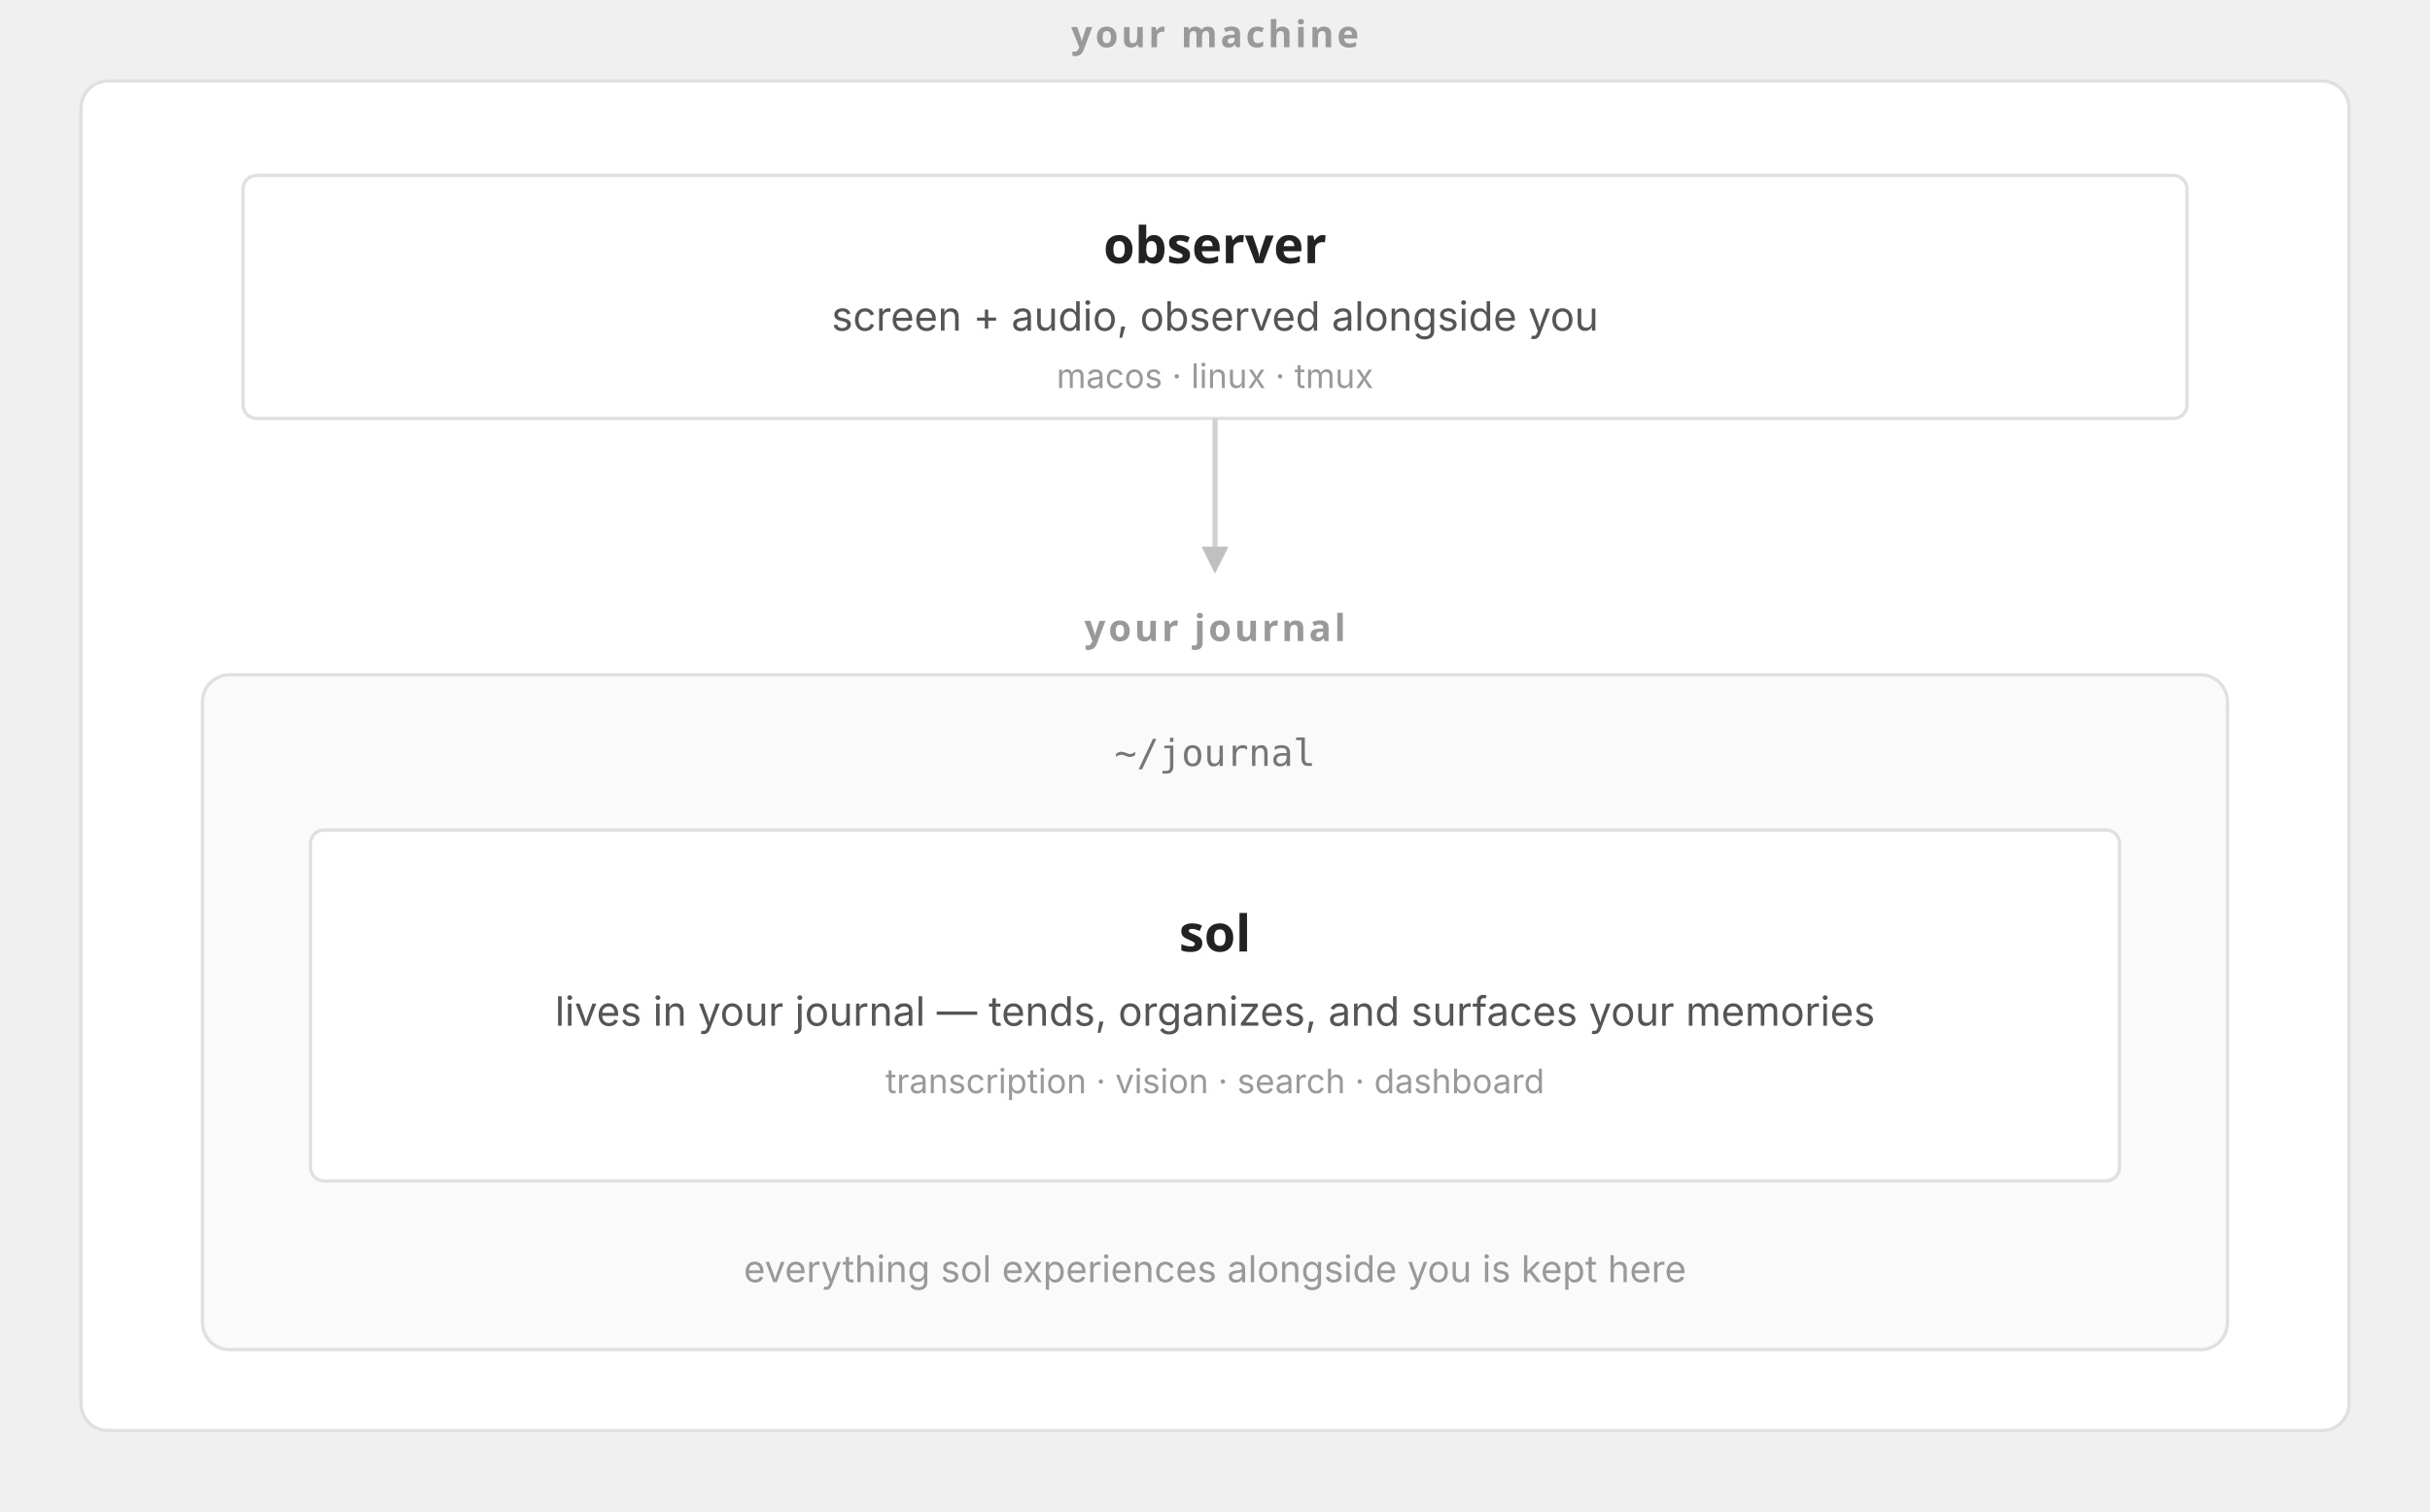
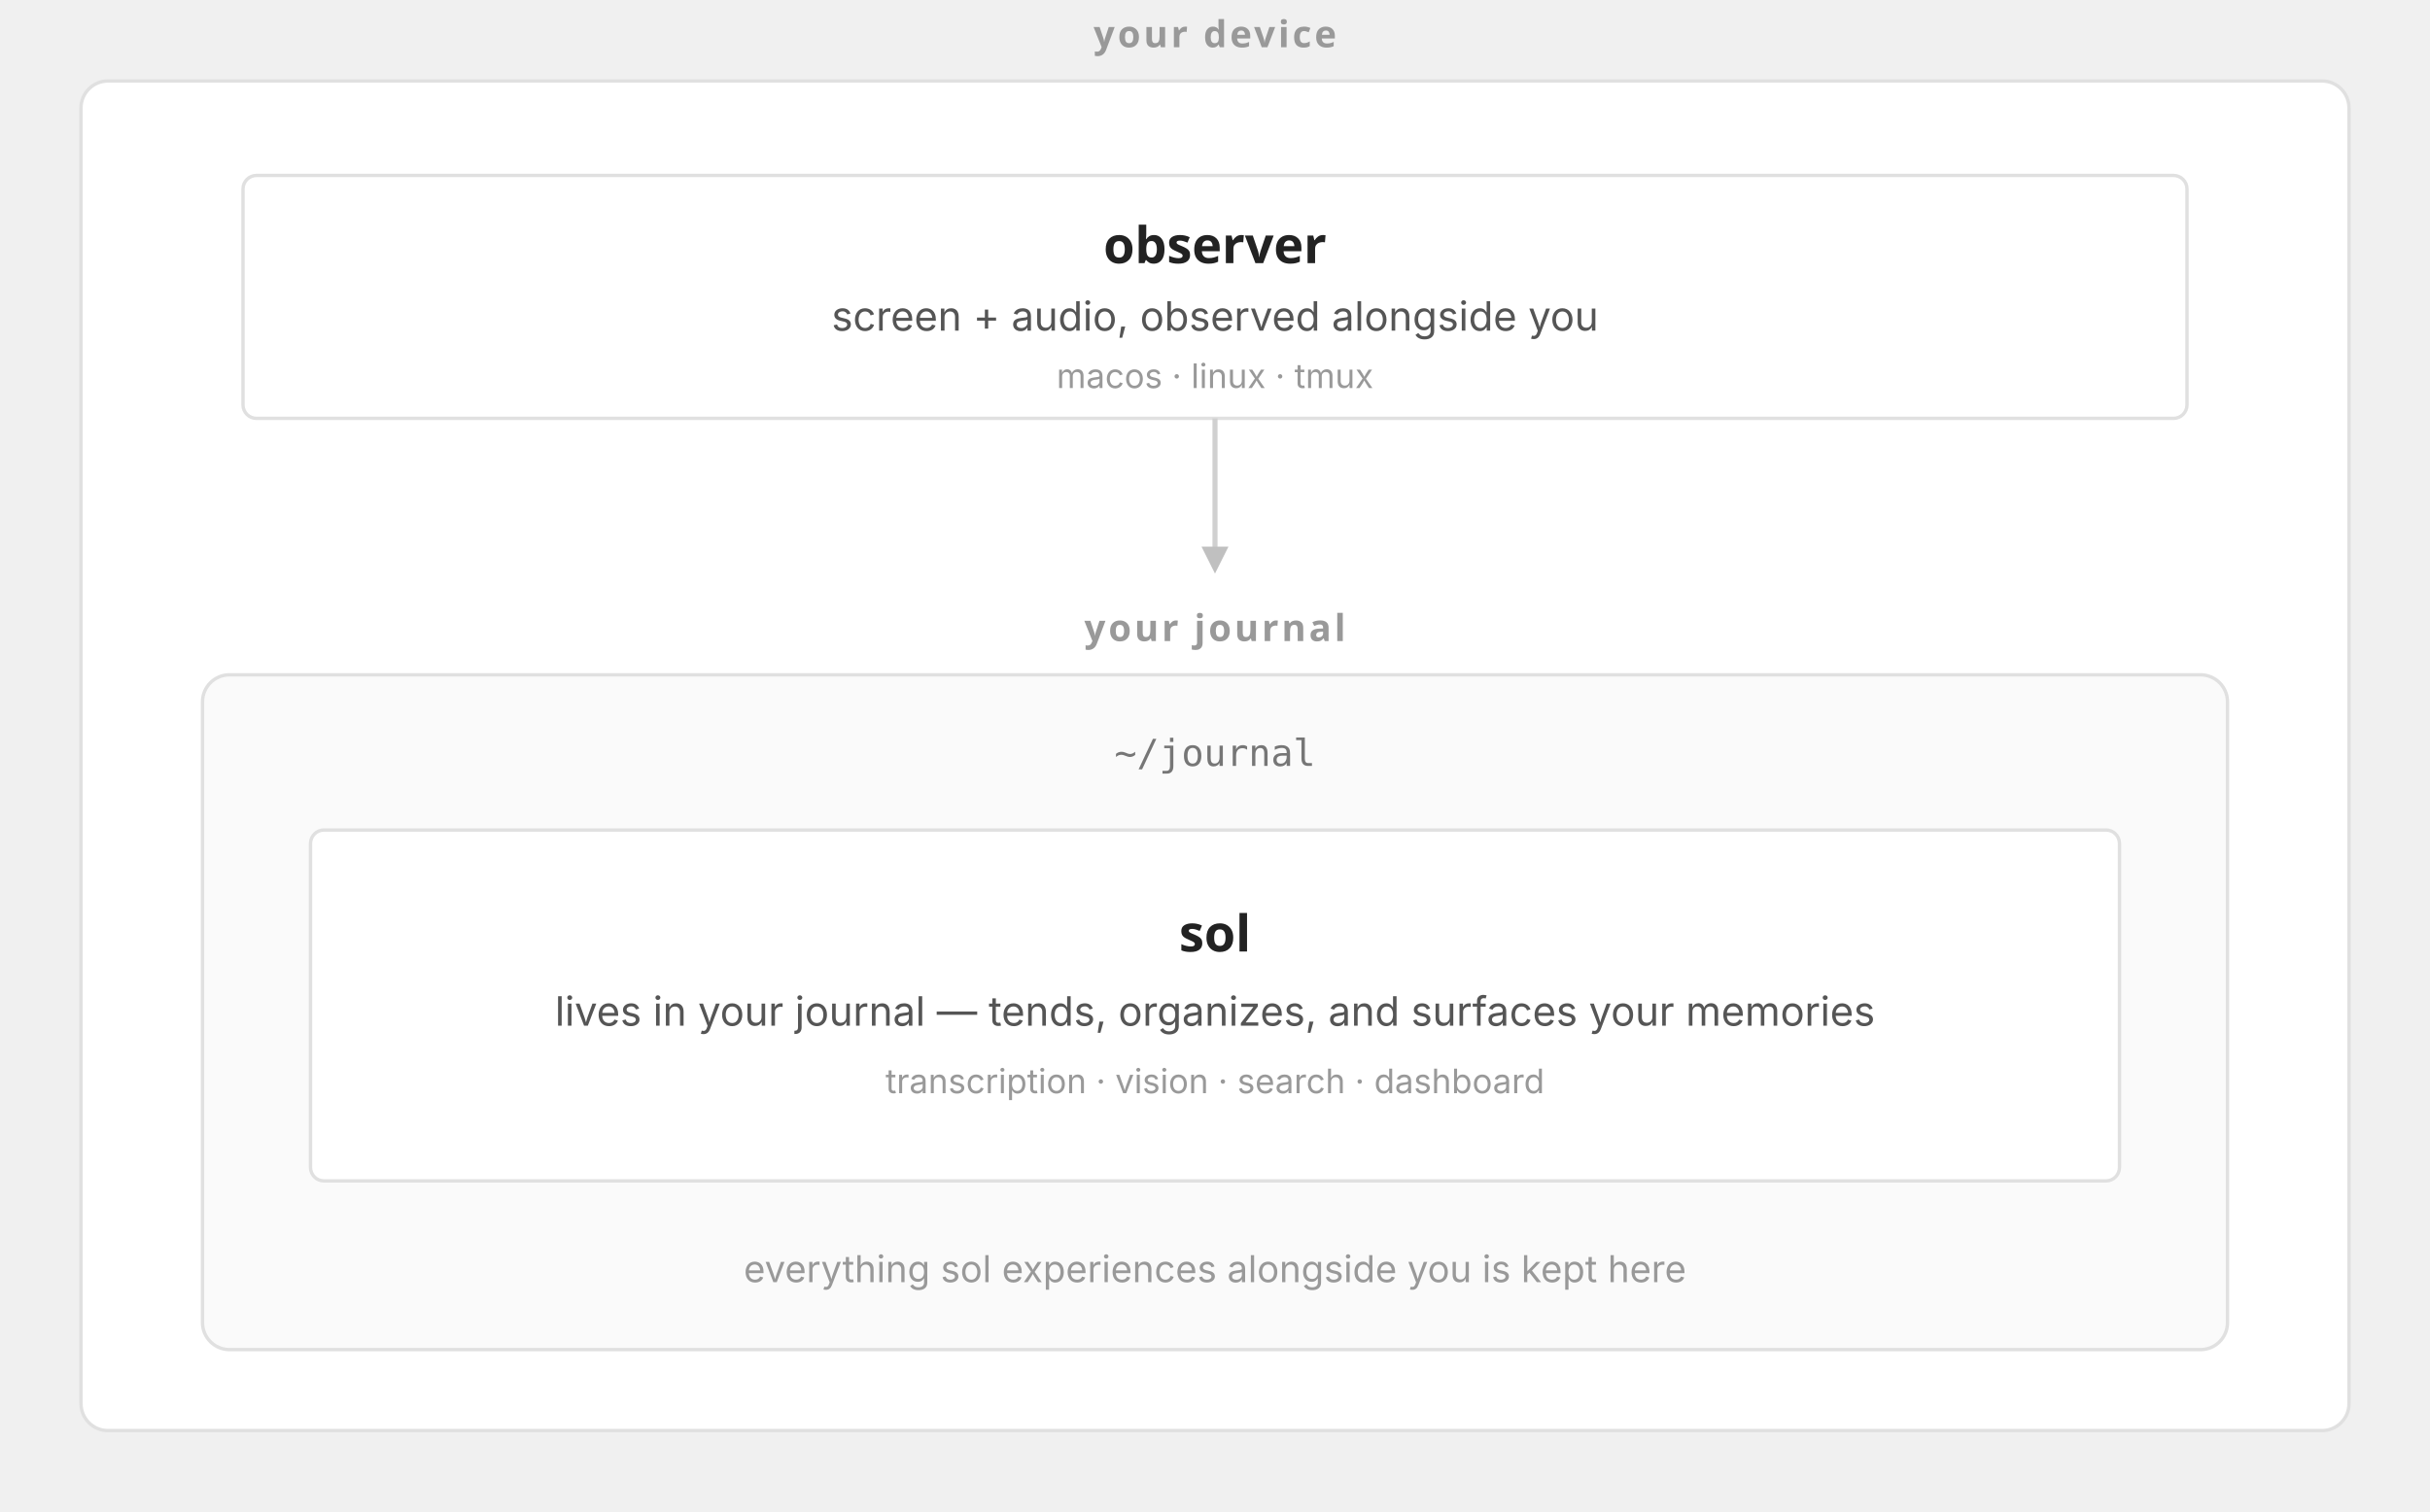
- <svg xmlns="http://www.w3.org/2000/svg" viewBox="0 0 720 448" role="img" aria-label="solstone single machine architecture: an observer experiences your screen and audio along with you on your machine and sends to your journal at ~/journal, where sol tends your memories">
-   <text x="360" y="14" text-anchor="middle" font-family="'Comfortaa', system-ui, sans-serif" font-size="11" fill="#999" font-weight="600" letter-spacing="0.08em">your machine</text>
+ <svg xmlns="http://www.w3.org/2000/svg" viewBox="0 0 720 448" role="img" aria-label="solstone single-device architecture: an observer experiences your screen and audio along with you on your device and sends to your journal at ~/journal, where sol tends your memories">
+   <text x="360" y="14" text-anchor="middle" font-family="'Comfortaa', system-ui, sans-serif" font-size="11" fill="#999" font-weight="600" letter-spacing="0.08em">your device</text>
  <rect x="24" y="24" width="672" height="400" rx="8" fill="white" stroke="#e0e0e0" stroke-width="1" />
  <rect x="72" y="52" width="576" height="72" rx="4" fill="white" stroke="#e0e0e0" stroke-width="1" />
  <text x="360" y="78" text-anchor="middle" font-family="'Comfortaa', system-ui, sans-serif" font-size="15" fill="#222" font-weight="700">observer</text>
  <text x="360" y="98" text-anchor="middle" font-family="system-ui, -apple-system, sans-serif" font-size="12" fill="#555">screen + audio, observed alongside you</text>
  <text x="360" y="115" text-anchor="middle" font-family="system-ui, -apple-system, sans-serif" font-size="10" fill="#999">macos · linux · tmux</text>
  <line x1="360" y1="124" x2="360" y2="168" stroke="#d0d0d0" stroke-width="1.5" />
  <polygon points="360,170 356,162 364,162" fill="#c0c0c0" />
  <text x="360" y="190" text-anchor="middle" font-family="'Comfortaa', system-ui, sans-serif" font-size="11" fill="#999" font-weight="600" letter-spacing="0.08em">your journal</text>
  <rect x="60" y="200" width="600" height="200" rx="8" fill="#fafafa" stroke="#e0e0e0" stroke-width="1" />
  <text x="360" y="227" text-anchor="middle" font-family="ui-monospace, 'SF Mono', Menlo, monospace" font-size="11" fill="#767676">~/journal</text>
  <rect x="92" y="246" width="536" height="104" rx="4" fill="white" stroke="#e0e0e0" stroke-width="1" />
  <text x="360" y="282" text-anchor="middle" font-family="'Comfortaa', system-ui, sans-serif" font-size="15" fill="#222" font-weight="700">sol</text>
  <text x="360" y="304" text-anchor="middle" font-family="system-ui, -apple-system, sans-serif" font-size="12" fill="#555">lives in your journal — tends, organizes, and surfaces your memories</text>
  <text x="360" y="324" text-anchor="middle" font-family="system-ui, -apple-system, sans-serif" font-size="10" fill="#999">transcription · vision · search · dashboard</text>
  <text x="360" y="380" text-anchor="middle" font-family="system-ui, -apple-system, sans-serif" font-size="11" fill="#999">everything sol experiences alongside you is kept here</text>
</svg>
